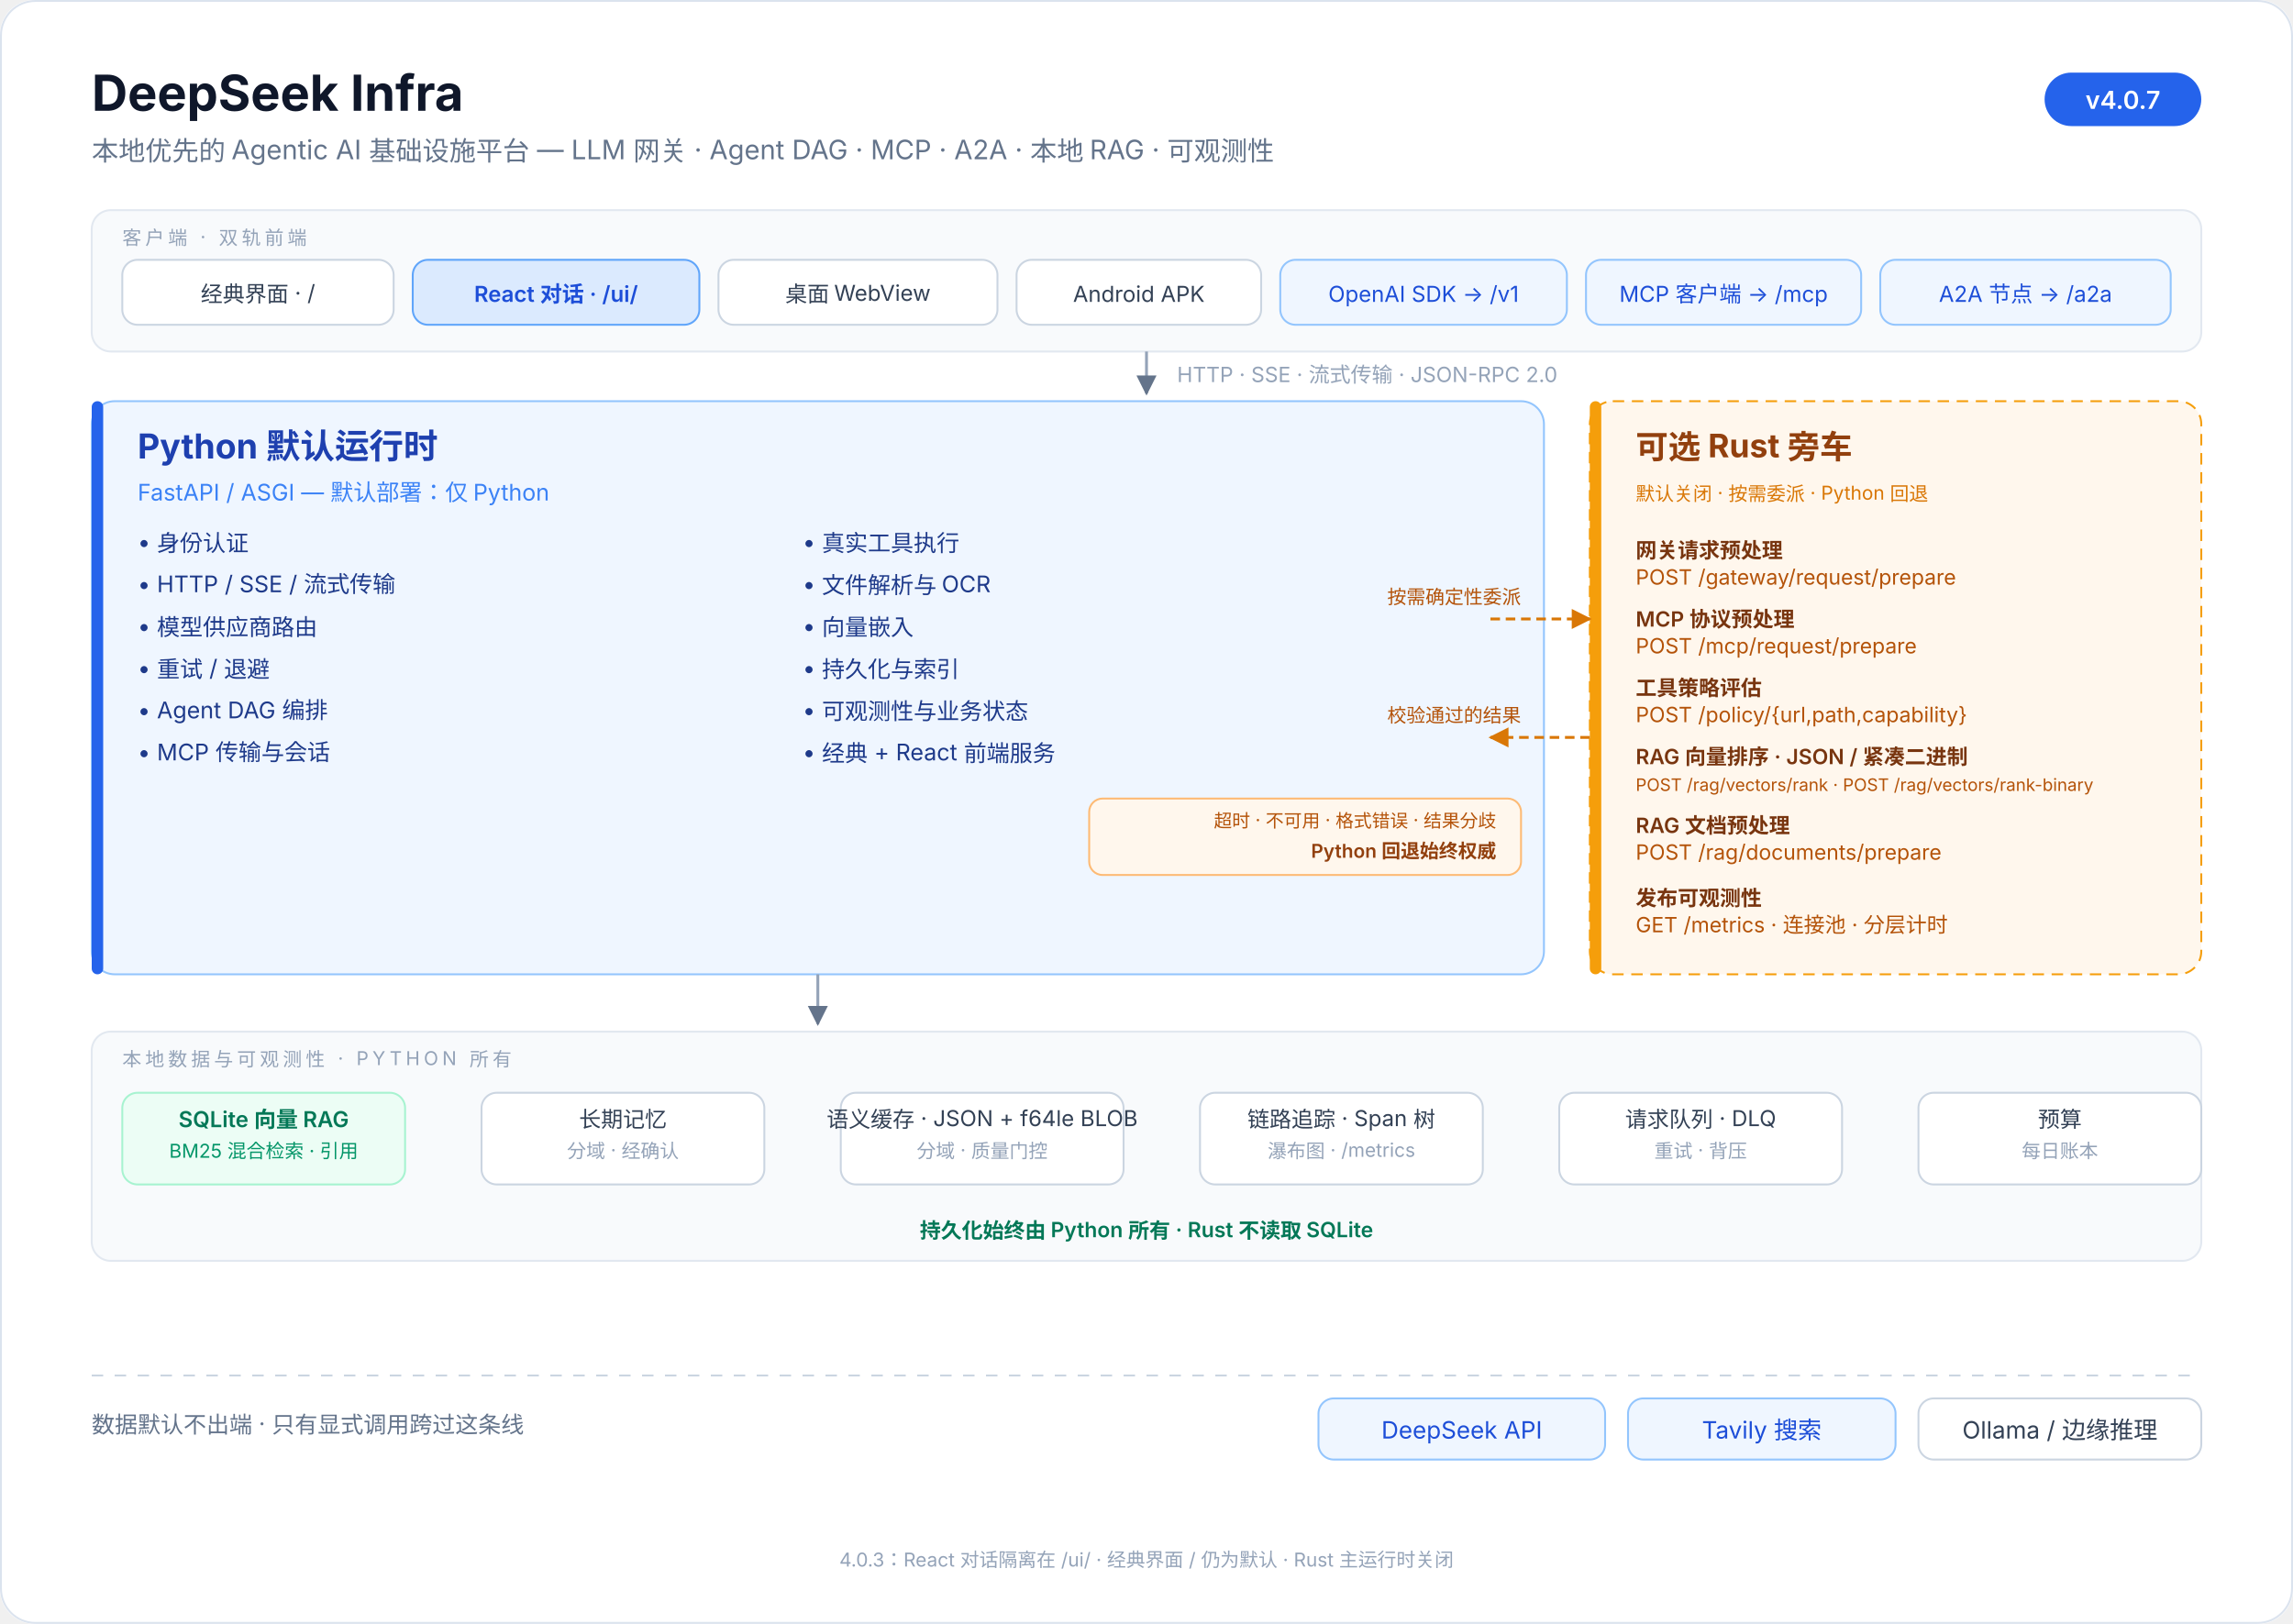
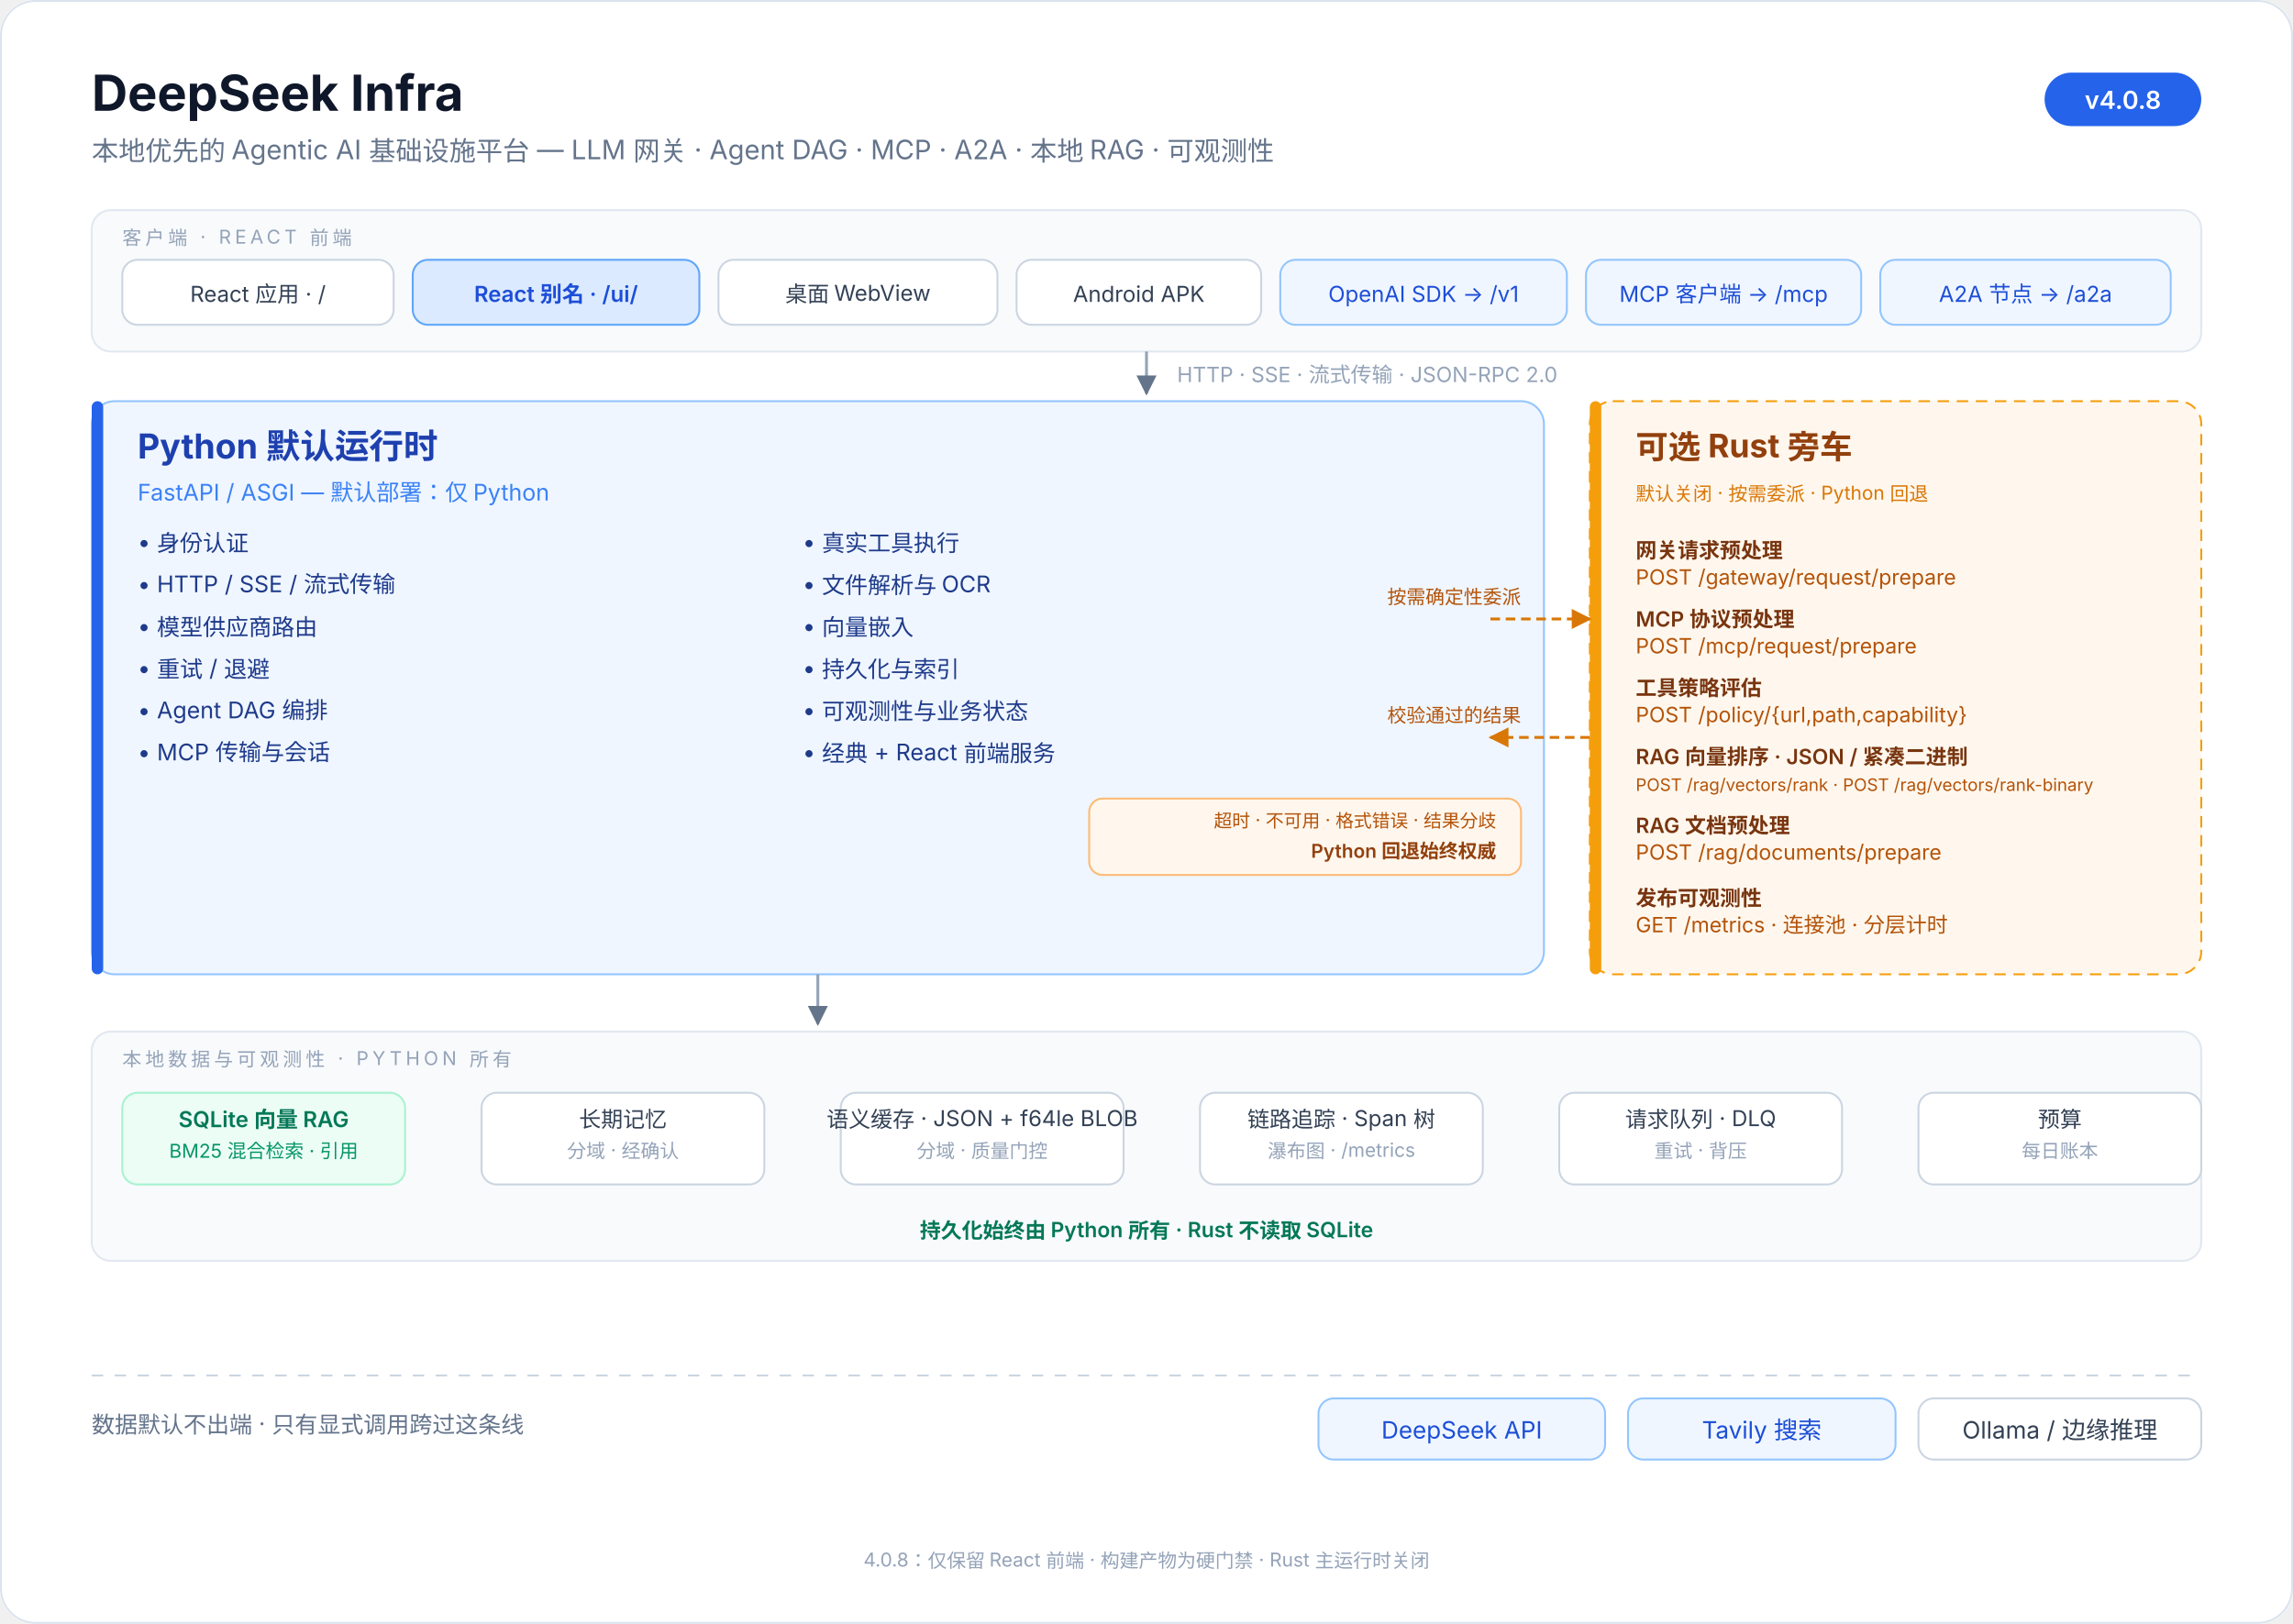
<svg xmlns="http://www.w3.org/2000/svg" viewBox="0 0 1200 850" font-family="ui-sans-serif, system-ui, -apple-system, 'Segoe UI', 'PingFang SC', 'Microsoft YaHei', sans-serif">
  <defs>
    <marker id="arrow" viewBox="0 0 10 10" refX="9" refY="5" markerWidth="7" markerHeight="7" orient="auto-start-reverse">
      <path d="M 0 0 L 10 5 L 0 10 z" fill="#64748b" />
    </marker>
    <marker id="rust-arrow" viewBox="0 0 10 10" refX="9" refY="5" markerWidth="7" markerHeight="7" orient="auto-start-reverse">
      <path d="M 0 0 L 10 5 L 0 10 z" fill="#d97706" />
    </marker>
  </defs>
  <rect x="0" y="0" width="1200" height="850" rx="18" fill="#ffffff" />
  <rect x="0.5" y="0.5" width="1199" height="849" rx="18" fill="none" stroke="#dbe3ee" />
  <text x="48" y="58" font-size="26" font-weight="700" fill="#0f172a">DeepSeek Infra</text>
  <text x="48" y="84" font-size="14" fill="#64748b">本地优先的 Agentic AI 基础设施平台 — LLM 网关 · Agent DAG · MCP · A2A · 本地 RAG · 可观测性</text>
  <rect x="1070" y="38" width="82" height="28" rx="14" fill="#2563eb" />
-   <text x="1111" y="57" font-size="13" font-weight="600" fill="#ffffff" text-anchor="middle">v4.0.7</text>
+   <text x="1111" y="57" font-size="13" font-weight="600" fill="#ffffff" text-anchor="middle">v4.0.8</text>
  <rect x="48" y="110" width="1104" height="74" rx="10" fill="#f8fafc" stroke="#e2e8f0" />
-   <text x="64" y="128" font-size="10" letter-spacing="2" fill="#94a3b8">客户端 · 双轨前端</text>
+   <text x="64" y="128" font-size="10" letter-spacing="2" fill="#94a3b8">客户端 · REACT 前端</text>
  <g font-size="11.5" fill="#334155" text-anchor="middle">
    <rect x="64" y="136" width="142" height="34" rx="8" fill="#ffffff" stroke="#cbd5e1" />
-     <text x="135" y="158">经典界面 · /</text>
+     <text x="135" y="158">React 应用 · /</text>
    <rect x="216" y="136" width="150" height="34" rx="8" fill="#dbeafe" stroke="#60a5fa" />
-     <text x="291" y="158" fill="#1d4ed8" font-weight="600">React 对话 · /ui/</text>
+     <text x="291" y="158" fill="#1d4ed8" font-weight="600">React 别名 · /ui/</text>
    <rect x="376" y="136" width="146" height="34" rx="8" fill="#ffffff" stroke="#cbd5e1" />
    <text x="449" y="158">桌面 WebView</text>
    <rect x="532" y="136" width="128" height="34" rx="8" fill="#ffffff" stroke="#cbd5e1" />
    <text x="596" y="158">Android APK</text>
    <rect x="670" y="136" width="150" height="34" rx="8" fill="#eff6ff" stroke="#93c5fd" />
    <text x="745" y="158" fill="#1d4ed8">OpenAI SDK → /v1</text>
    <rect x="830" y="136" width="144" height="34" rx="8" fill="#eff6ff" stroke="#93c5fd" />
    <text x="902" y="158" fill="#1d4ed8">MCP 客户端 → /mcp</text>
    <rect x="984" y="136" width="152" height="34" rx="8" fill="#eff6ff" stroke="#93c5fd" />
    <text x="1060" y="158" fill="#1d4ed8">A2A 节点 → /a2a</text>
  </g>
  <line x1="600" y1="184" x2="600" y2="206" stroke="#94a3b8" stroke-width="1.5" marker-end="url(#arrow)" />
  <text x="616" y="200" font-size="11" fill="#94a3b8">HTTP · SSE · 流式传输 · JSON-RPC 2.0</text>
  <rect x="48" y="210" width="760" height="300" rx="12" fill="#eff6ff" stroke="#93c5fd" />
  <rect x="48" y="210" width="6" height="300" rx="3" fill="#2563eb" />
  <text x="72" y="240" font-size="18" font-weight="700" fill="#1e40af">Python 默认运行时</text>
  <text x="72" y="262" font-size="12" fill="#3b82f6">FastAPI / ASGI — 默认部署：仅 Python</text>
  <g font-size="12" fill="#1e3a8a">
    <text x="72" y="288">• 身份认证</text>
    <text x="72" y="310">• HTTP / SSE / 流式传输</text>
    <text x="72" y="332">• 模型供应商路由</text>
    <text x="72" y="354">• 重试 / 退避</text>
    <text x="72" y="376">• Agent DAG 编排</text>
    <text x="72" y="398">• MCP 传输与会话</text>
    <text x="420" y="288">• 真实工具执行</text>
    <text x="420" y="310">• 文件解析与 OCR</text>
    <text x="420" y="332">• 向量嵌入</text>
    <text x="420" y="354">• 持久化与索引</text>
    <text x="420" y="376">• 可观测性与业务状态</text>
    <text x="420" y="398">• 经典 + React 前端服务</text>
  </g>
  <rect x="832" y="210" width="320" height="300" rx="12" fill="#fff7ed" stroke="#f59e0b" stroke-dasharray="6 4" />
  <rect x="832" y="210" width="6" height="300" rx="3" fill="#f59e0b" />
  <text x="856" y="240" font-size="17" font-weight="700" fill="#92400e">可选 Rust 旁车</text>
  <text x="856" y="262" font-size="10" fill="#d97706">默认关闭 · 按需委派 · Python 回退</text>
  <g font-size="11" fill="#78350f">
    <text x="856" y="292" font-weight="600">网关请求预处理</text>
    <text x="856" y="306" fill="#b45309">POST /gateway/request/prepare</text>
    <text x="856" y="328" font-weight="600">MCP 协议预处理</text>
    <text x="856" y="342" fill="#b45309">POST /mcp/request/prepare</text>
    <text x="856" y="364" font-weight="600">工具策略评估</text>
    <text x="856" y="378" fill="#b45309">POST /policy/{url,path,capability}</text>
    <text x="856" y="400" font-weight="600">RAG 向量排序 · JSON / 紧凑二进制</text>
    <text x="856" y="414" font-size="9" fill="#b45309">POST /rag/vectors/rank · POST /rag/vectors/rank-binary</text>
    <text x="856" y="436" font-weight="600">RAG 文档预处理</text>
    <text x="856" y="450" fill="#b45309">POST /rag/documents/prepare</text>
    <text x="856" y="474" font-weight="600">发布可观测性</text>
    <text x="856" y="488" fill="#b45309">GET /metrics · 连接池 · 分层计时</text>
  </g>
  <text x="796" y="316" font-size="10" fill="#b45309" text-anchor="end">按需确定性委派</text>
  <line x1="780" y1="324" x2="832" y2="324" stroke="#d97706" stroke-width="1.5" stroke-dasharray="5 3" marker-end="url(#rust-arrow)" />
  <line x1="832" y1="386" x2="780" y2="386" stroke="#d97706" stroke-width="1.5" stroke-dasharray="5 3" marker-end="url(#rust-arrow)" />
  <text x="796" y="378" font-size="10" fill="#b45309" text-anchor="end">校验通过的结果</text>
  <rect x="570" y="418" width="226" height="40" rx="7" fill="#fff7ed" stroke="#fdba74" />
  <text x="783" y="433" font-size="9.5" fill="#b45309" text-anchor="end">超时 · 不可用 · 格式错误 · 结果分歧</text>
  <text x="783" y="449" font-size="10" fill="#92400e" text-anchor="end" font-weight="600">Python 回退始终权威</text>
  <line x1="428" y1="510" x2="428" y2="536" stroke="#94a3b8" stroke-width="1.5" marker-end="url(#arrow)" />
  <rect x="48" y="540" width="1104" height="120" rx="10" fill="#f8fafc" stroke="#e2e8f0" />
  <text x="64" y="558" font-size="10" letter-spacing="2" fill="#94a3b8">本地数据与可观测性 · PYTHON 所有</text>
  <g font-size="11.5" fill="#334155" text-anchor="middle">
    <rect x="64" y="572" width="148" height="48" rx="8" fill="#ecfdf5" stroke="#a7f3d0" />
    <text x="138" y="590" fill="#047857" font-weight="600">SQLite 向量 RAG</text>
    <text x="138" y="606" font-size="10" fill="#059669">BM25 混合检索 · 引用</text>
    <rect x="252" y="572" width="148" height="48" rx="8" fill="#ffffff" stroke="#cbd5e1" />
    <text x="326" y="590">长期记忆</text>
    <text x="326" y="606" font-size="10" fill="#94a3b8">分域 · 经确认</text>
    <rect x="440" y="572" width="148" height="48" rx="8" fill="#ffffff" stroke="#cbd5e1" />
    <text x="514" y="590">语义缓存 · JSON + f64le BLOB</text>
    <text x="514" y="606" font-size="10" fill="#94a3b8">分域 · 质量门控</text>
    <rect x="628" y="572" width="148" height="48" rx="8" fill="#ffffff" stroke="#cbd5e1" />
    <text x="702" y="590">链路追踪 · Span 树</text>
    <text x="702" y="606" font-size="10" fill="#94a3b8">瀑布图 · /metrics</text>
    <rect x="816" y="572" width="148" height="48" rx="8" fill="#ffffff" stroke="#cbd5e1" />
    <text x="890" y="590">请求队列 · DLQ</text>
    <text x="890" y="606" font-size="10" fill="#94a3b8">重试 · 背压</text>
    <rect x="1004" y="572" width="148" height="48" rx="8" fill="#ffffff" stroke="#cbd5e1" />
    <text x="1078" y="590">预算</text>
    <text x="1078" y="606" font-size="10" fill="#94a3b8">每日账本</text>
  </g>
  <text x="600" y="648" font-size="11" fill="#047857" text-anchor="middle" font-weight="600">持久化始终由 Python 所有 · Rust 不读取 SQLite</text>
  <line x1="48" y1="720" x2="1152" y2="720" stroke="#cbd5e1" stroke-dasharray="6 6" />
  <text x="48" y="750" font-size="12" fill="#64748b">数据默认不出端 · 只有显式调用跨过这条线</text>
  <g font-size="12.5" text-anchor="middle">
    <rect x="690" y="732" width="150" height="32" rx="8" fill="#eff6ff" stroke="#93c5fd" />
    <text x="765" y="753" fill="#1d4ed8">DeepSeek API</text>
    <rect x="852" y="732" width="140" height="32" rx="8" fill="#eff6ff" stroke="#93c5fd" />
    <text x="922" y="753" fill="#1d4ed8">Tavily 搜索</text>
    <rect x="1004" y="732" width="148" height="32" rx="8" fill="#ffffff" stroke="#cbd5e1" />
    <text x="1078" y="753" fill="#334155">Ollama / 边缘推理</text>
  </g>
-   <text x="600" y="820" font-size="10" fill="#94a3b8" text-anchor="middle">4.0.3：React 对话隔离在 /ui/ · 经典界面 / 仍为默认 · Rust 主运行时关闭</text>
+   <text x="600" y="820" font-size="10" fill="#94a3b8" text-anchor="middle">4.0.8：仅保留 React 前端 · 构建产物为硬门禁 · Rust 主运行时关闭</text>
</svg>
